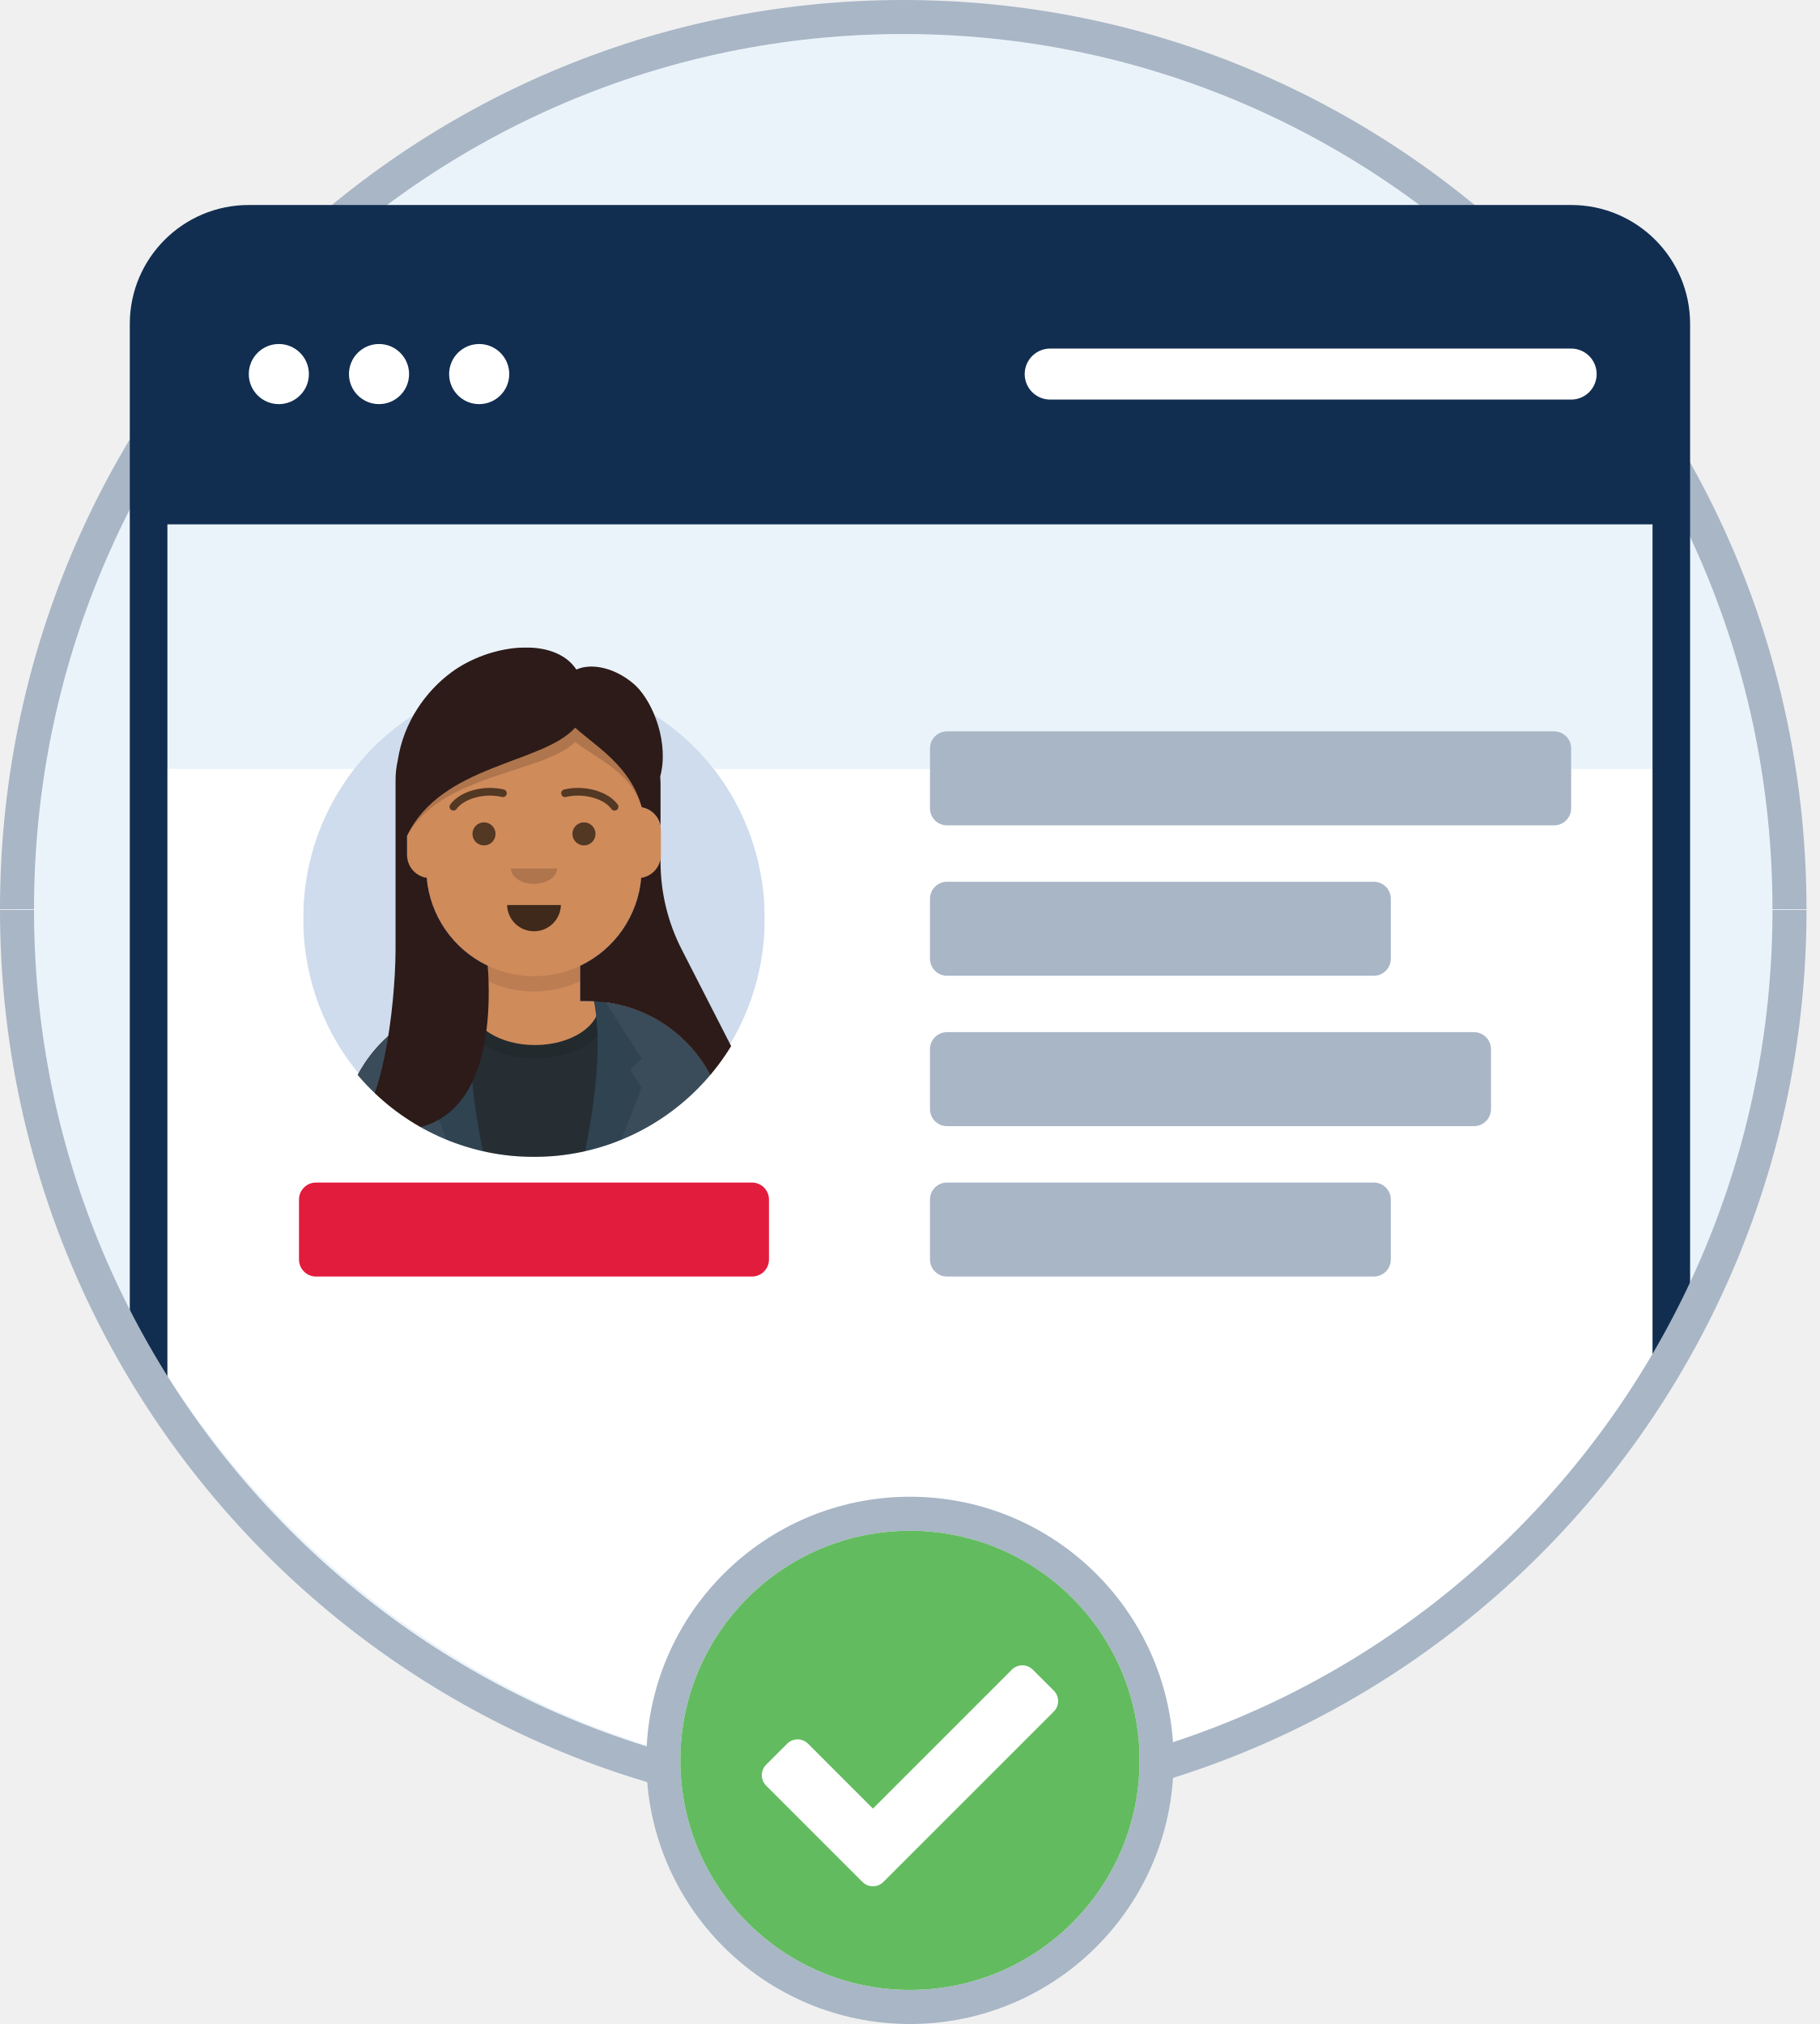
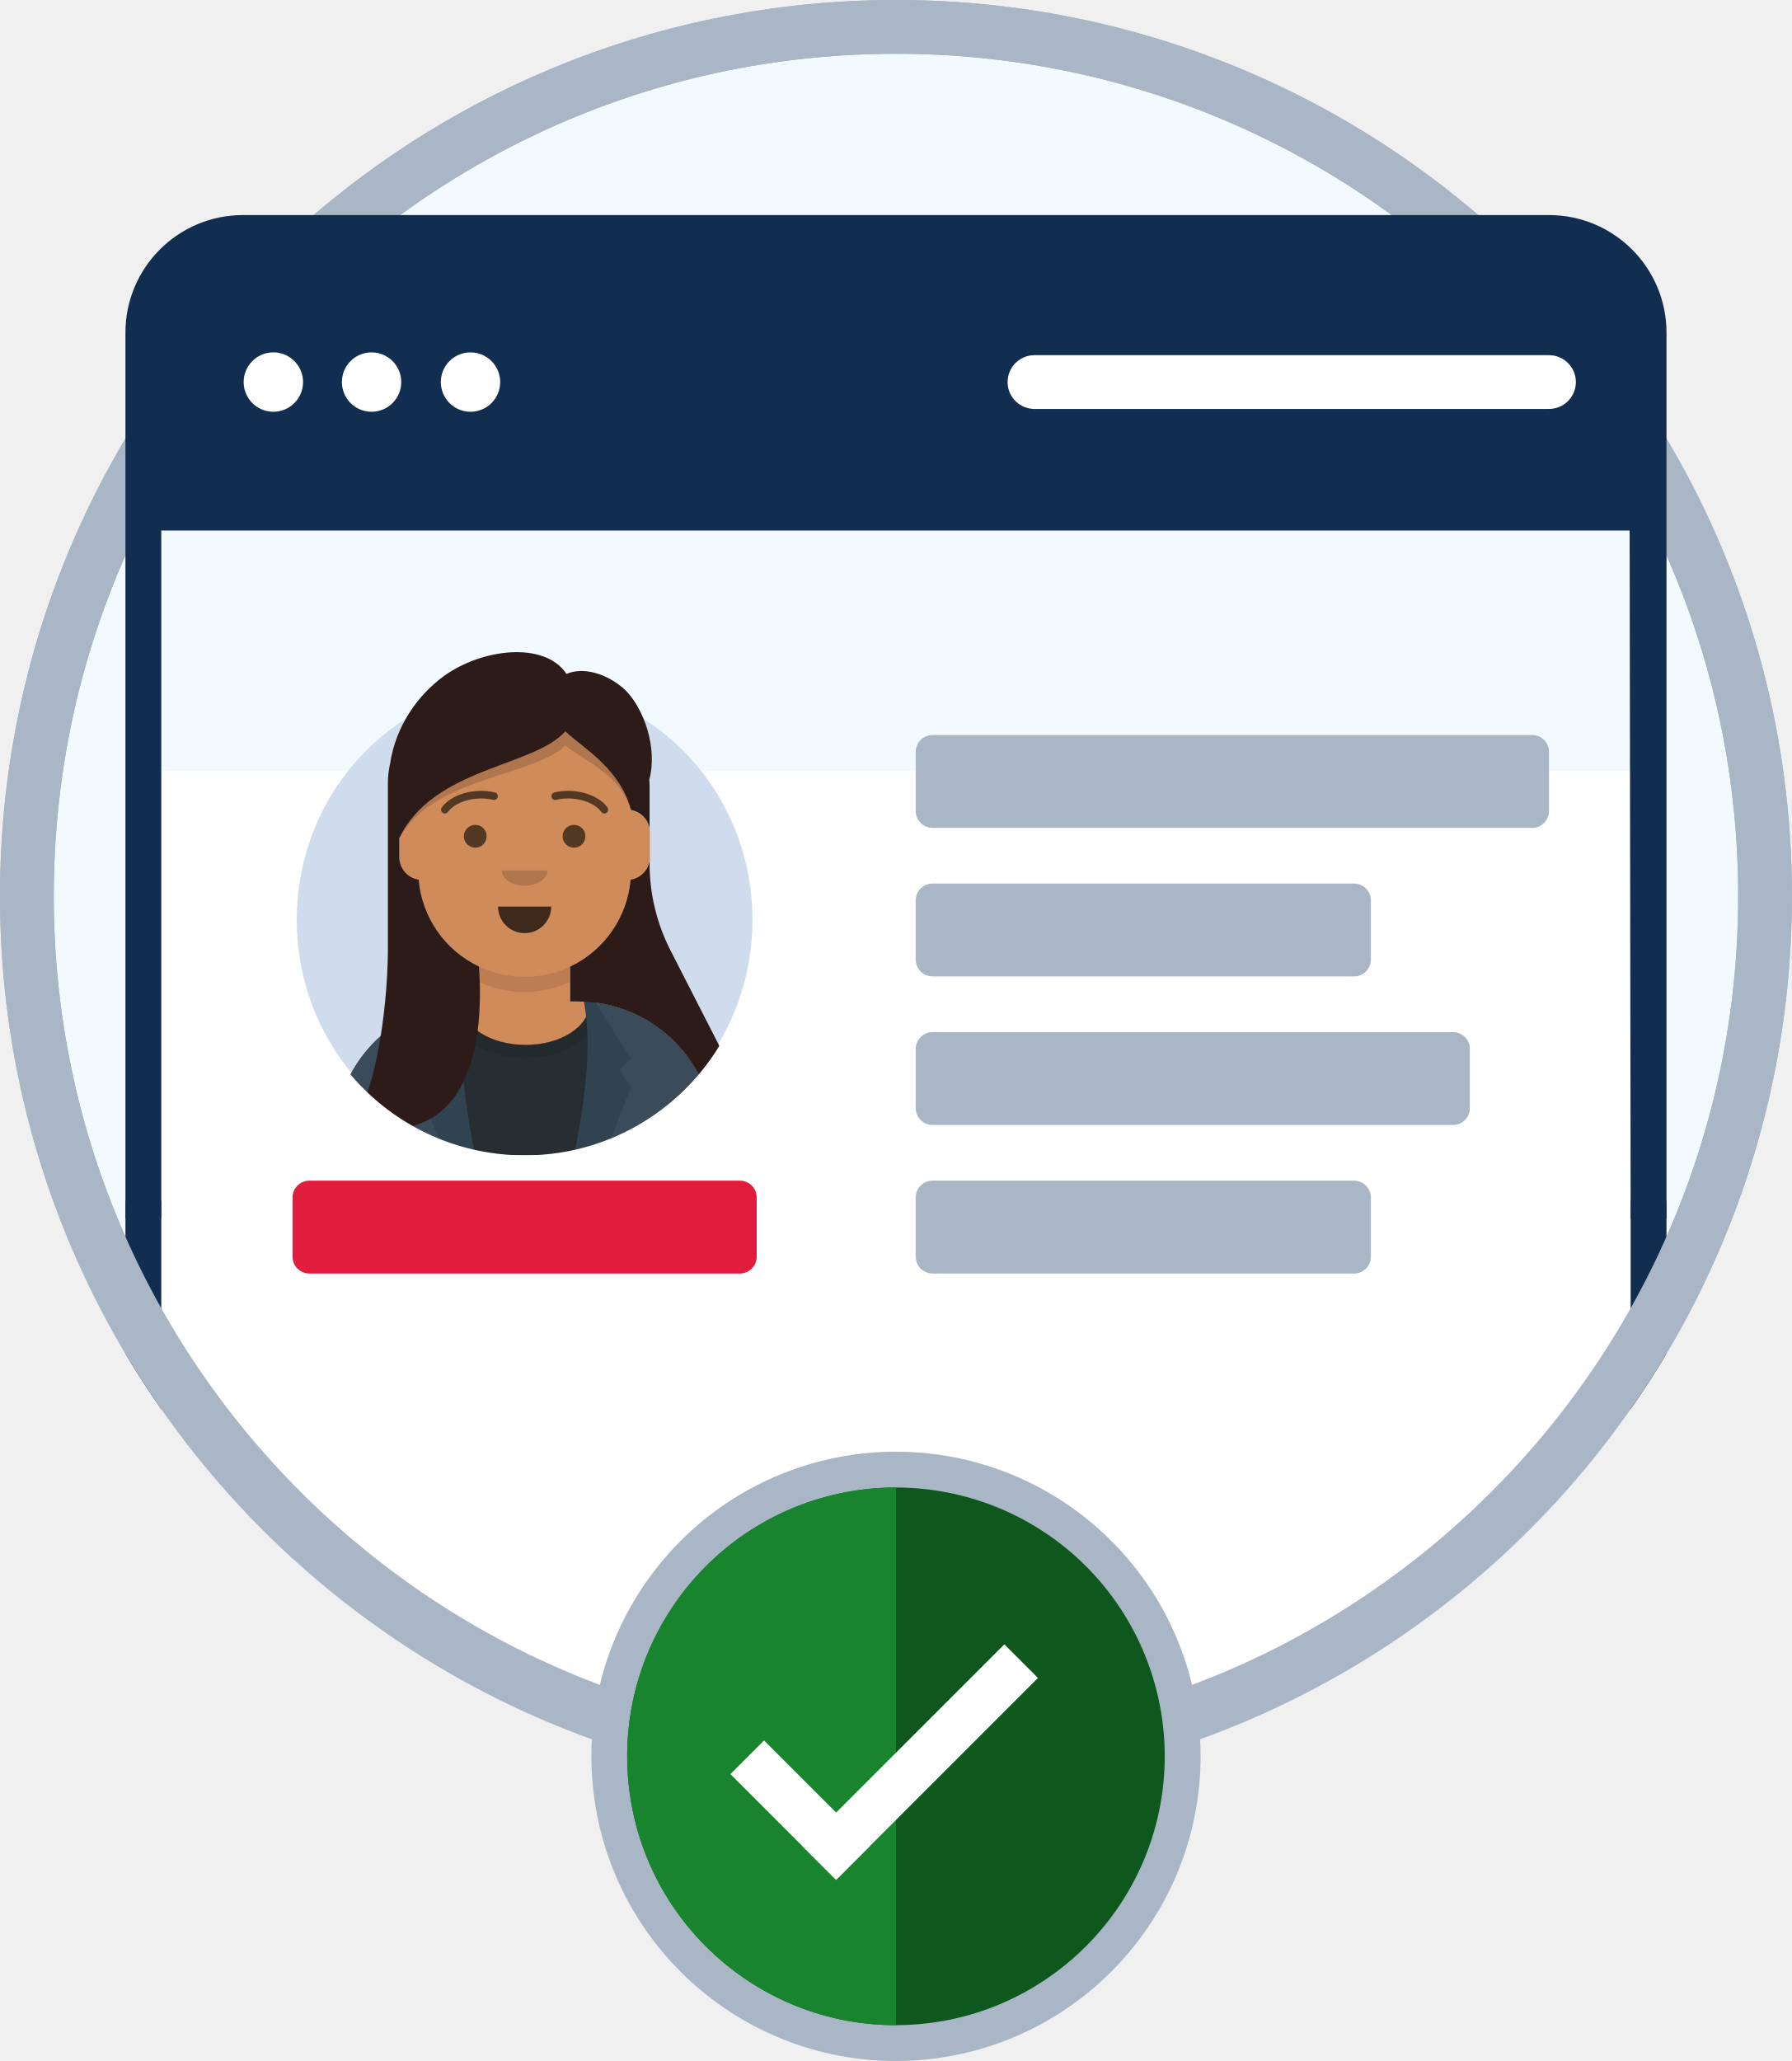
- <svg xmlns="http://www.w3.org/2000/svg" xmlns:xlink="http://www.w3.org/1999/xlink" width="107" height="119" viewBox="0 0 107 119">
-   <defs>
-     <path id="a" d="M14.017 28.033c7.491 0 13.564-6.275 13.564-14.016C27.581 6.275 21.508 0 14.017 0 6.525 0 .452 6.275.452 14.017s6.073 14.016 13.565 14.016" />
-     <path id="c" d="M1.356 18.086c0 7.492 6.074 13.565 13.565 13.565s13.565-6.073 13.565-13.565h1.356V0H0v18.086z" />
-     <path id="e" d="M14.017 16.799v2.078h.452a8.14 8.14 0 0 1 8.139 8.14v1.016H0v-1.017a8.14 8.14 0 0 1 8.139-8.139h.452V16.8a6.34 6.34 0 0 1-3.583-5.056A1.36 1.36 0 0 1 3.843 10.4V8.817c0-.672.49-1.23 1.13-1.338v-.697a6.33 6.33 0 1 1 12.661 0v.697c.641.108 1.13.666 1.13 1.338V10.4c0 .684-.506 1.25-1.164 1.343a6.34 6.34 0 0 1-3.583 5.056" />
-     <path id="g" d="M15.143.825a8.14 8.14 0 0 1 7.465 8.11v1.012H0V8.936A8.14 8.14 0 0 1 7.579.816a2 2 0 0 0-.005.128c0 1.34 1.695 2.428 3.786 2.428s3.787-1.087 3.787-2.428q0-.06-.004-.12z" />
-     <path id="i" d="M29.842 0H0v31.65h29.842z" />
-     <path id="k" d="M3.165 18.6V8.595q.001-.6.13-1.161c.346-2.266 1.653-4.065 3.148-5.174 2.25-1.669 6.04-2.15 7.353-.167.978-.435 2.427-.039 3.499.958 1.081 1.064 1.944 3.414 1.43 5.336q.018.215.019.434v2.47a1.36 1.36 0 0 0-1.11-1.1v-.019c-.683-2.434-2.687-3.551-3.908-4.66-1.91 2.137-7.868 2.144-9.883 6.356v1.13c0 .68.501 1.244 1.154 1.342a6.34 6.34 0 0 0 3.594 5.17v.045c.33 4.957-.75 11.168-7.8 9.269 1.538-.9 2.352-6.663 2.374-10.226zm10.852.912a6.34 6.34 0 0 0 3.593-5.171 1.36 1.36 0 0 0 1.134-1.103v.154c0 1.789.425 3.553 1.238 5.146l3.047 5.957a4.3 4.3 0 0 1-.445 4.609 8.14 8.14 0 0 0-8.115-7.514h-.452z" />
-   </defs>
-   <g fill="none" fill-rule="evenodd" transform="translate(1 1)">
-     <ellipse cx="52.105" cy="52.457" fill="#EBF3FA" rx="52.105" ry="52.457" />
-     <path stroke="#A8B6C6" stroke-width="2" d="M104.21 52.457C104.21 23.486 80.883 0 52.106 0 23.328 0 0 23.486 0 52.457" />
-     <path fill="#FFF" d="M96.158 44.21v35.68c-9.414 14.539-25.446 24.12-43.658 24.12-18.946 0-35.534-10.37-44.765-25.904l.002-33.895h88.42z" />
-     <path fill="#112E51" fill-rule="nonzero" d="M91.373 11.053a6.995 6.995 0 0 1 6.995 6.995v59.19a52 52 0 0 1-2.209 3.568l-.001-62.758a4.785 4.785 0 0 0-4.785-4.785H13.627a4.785 4.785 0 0 0-4.785 4.785v62.759a52 52 0 0 1-2.211-3.57v-59.19a6.995 6.995 0 0 1 6.996-6.994z" />
-     <path fill="#112E51" d="M12.737 12.158h79.526a5 5 0 0 1 5 5v12.67H7.737v-12.67a5 5 0 0 1 5-5" />
-     <circle cx="15.394" cy="20.993" r="1.767" fill="#FFF" />
-     <circle cx="21.284" cy="20.993" r="1.767" fill="#FFF" />
-     <circle cx="27.173" cy="20.993" r="1.767" fill="#FFF" />
-     <path stroke="#FFF" stroke-linecap="round" stroke-width="3" d="M60.746 20.993h30.627" />
-     <g transform="translate(16.378 38.986)">
-       <mask id="b" fill="#fff">
-         <use xlink:href="#a" />
+ <svg xmlns="http://www.w3.org/2000/svg" width="100" height="115" fill="none" viewBox="0 0 100 115">
+   <circle cx="50" cy="50" r="48.5" fill="#F2F9FF" stroke="#A8B6C6" stroke-width="3" />
+   <mask id="a" width="100" height="100" x="0" y="0" maskUnits="userSpaceOnUse" style="mask-type:alpha">
+     <circle cx="50" cy="50" r="50" fill="#D9D9D9" />
+   </mask>
+   <g mask="url(#a)">
+     <path fill="#fff" d="M9 43h82v55H9z" />
+     <path fill="#112E51" d="M7 67h2v31H7zm84 0h2v31h-2z" />
+   </g>
+   <circle cx="50" cy="50" r="48.5" stroke="#A8B6C6" stroke-width="3" />
+   <path fill="#112E51" d="M86.442 12A6.56 6.56 0 0 1 93 18.558V68h-2l-.073-49.442a4.485 4.485 0 0 0-4.485-4.486H13.558C11.08 14.072 9 16.522 9 19v49H7V18.558A6.56 6.56 0 0 1 13.558 12z" />
+   <path fill="#112E51" fill-rule="evenodd" d="M12.723 13.036h74.553a4.687 4.687 0 0 1 4.687 4.687v11.878H8.036V17.723a4.687 4.687 0 0 1 4.687-4.687" clip-rule="evenodd" />
+   <path fill="#fff" d="M15.214 22.975a1.657 1.657 0 1 0 0-3.313 1.657 1.657 0 0 0 0 3.313m5.522 0a1.656 1.656 0 1 0 0-3.313 1.656 1.656 0 0 0 0 3.313m5.521 0a1.656 1.656 0 1 0 0-3.313 1.656 1.656 0 0 0 0 3.313" />
+   <path stroke="#fff" stroke-linecap="round" stroke-width="3" d="M57.73 21.318h28.712" />
+   <mask id="b" width="26" height="27" x="16" y="38" maskUnits="userSpaceOnUse" style="mask-type:alpha">
+     <path fill="#fff" d="M29.277 64.466c7.023 0 12.716-5.883 12.716-13.14s-5.693-13.14-12.716-13.14-12.716 5.883-12.716 13.14 5.693 13.14 12.716 13.14" />
+   </mask>
+   <g mask="url(#b)">
+     <path fill="#E6E6E6" d="M29.277 64.466c7.023 0 12.716-5.883 12.716-13.14s-5.693-13.14-12.716-13.14-12.716 5.883-12.716 13.14 5.693 13.14 12.716 13.14" />
+     <path fill="#CEDCED" d="M41.993 38.186H16.561v26.28h25.432z" />
+   </g>
+   <mask id="c" width="29" height="31" x="15" y="34" maskUnits="userSpaceOnUse" style="mask-type:alpha">
+     <path fill="#fff" d="M16.56 51.75c0 7.023 5.694 12.716 12.717 12.716s12.716-5.693 12.716-12.716h1.272V34.795H15.289V51.75z" />
+   </mask>
+   <g mask="url(#c)">
+     <mask id="d" width="22" height="27" x="18" y="38" maskUnits="userSpaceOnUse" style="mask-type:alpha">
+       <path fill="#fff" d="M31.82 53.934v1.949h.424a7.63 7.63 0 0 1 7.63 7.63v.953H18.68v-.953a7.63 7.63 0 0 1 7.63-7.63h.424v-1.949a5.94 5.94 0 0 1-3.359-4.74 1.27 1.27 0 0 1-1.092-1.259v-1.483c0-.63.459-1.154 1.06-1.255v-.653a5.934 5.934 0 0 1 11.868 0v.654c.601.1 1.06.624 1.06 1.254v1.483c0 .641-.475 1.172-1.092 1.26a5.94 5.94 0 0 1-3.359 4.74" />
+     </mask>
+     <g mask="url(#d)">
+       <path fill="#D0C6AC" d="M31.82 53.934v1.949h.424a7.63 7.63 0 0 1 7.63 7.63v.953H18.68v-.953a7.63 7.63 0 0 1 7.63-7.63h.424v-1.949a5.94 5.94 0 0 1-3.359-4.74 1.27 1.27 0 0 1-1.092-1.259v-1.483c0-.63.459-1.154 1.06-1.255v-.653a5.934 5.934 0 0 1 11.868 0v.653c.601.101 1.06.624 1.06 1.255v1.483c0 .641-.475 1.172-1.092 1.26a5.94 5.94 0 0 1-3.359 4.74" />
+       <path fill="#D08B5B" d="M43.265 38.61H15.289v25.856h27.976z" />
+       <path fill="#000" fill-opacity=".1" fill-rule="evenodd" d="M35.211 46.981v2.438a5.934 5.934 0 1 1-11.868 0V46.98v1.59a5.934 5.934 0 0 0 11.868 0z" clip-rule="evenodd" />
+     </g>
+     <mask id="e" width="22" height="10" x="18" y="55" maskUnits="userSpaceOnUse" style="mask-type:alpha">
+       <path fill="#fff" d="M32.876 55.914a7.63 7.63 0 0 1 6.998 7.604v.948H18.68v-.948a7.63 7.63 0 0 1 7.105-7.612q-.005.06-.005.12c0 1.257 1.59 2.276 3.55 2.276s3.55-1.02 3.55-2.276q0-.057-.004-.112" />
+     </mask>
+     <g mask="url(#e)">
+       <path fill="#E6E6E6" fill-rule="evenodd" d="M32.876 55.914a7.63 7.63 0 0 1 6.998 7.604v.948H18.68v-.948a7.63 7.63 0 0 1 7.105-7.612q-.005.06-.005.12c0 1.257 1.59 2.276 3.55 2.276s3.55-1.02 3.55-2.276z" clip-rule="evenodd" />
+       <path fill="#262E33" d="M43.265 52.81H15.289v11.656h27.976z" />
+       <path fill="#000" fill-opacity=".16" d="M29.33 59.037c2.32 0 4.2-1.277 4.2-2.852 0-1.576-1.88-2.852-4.2-2.852s-4.2 1.276-4.2 2.852 1.88 2.852 4.2 2.852" opacity=".6" />
+     </g>
+     <path fill="#3A4C5A" fill-rule="evenodd" d="M25.97 55.896a7.63 7.63 0 0 0-7.29 7.622v.948h7.35c-.36-1.28-.568-2.786-.568-4.397 0-1.519.184-2.943.507-4.173m6.66 8.57h7.244v-.948a7.63 7.63 0 0 0-7.181-7.617c.32 1.23.505 2.652.505 4.167 0 1.612-.208 3.118-.568 4.398" clip-rule="evenodd" />
+     <path fill="#2F4351" fill-rule="evenodd" d="M25.992 55.777q-.637 3.072.53 8.69h-1.696l-1.483-3.816.636-.953-.636-.636 2.013-3.18a2.3 2.3 0 0 1 .636-.105m6.57 0q.636 3.072-.53 8.69h1.696l1.483-3.816-.636-.953.636-.636-2.013-3.18a2.3 2.3 0 0 0-.636-.105" clip-rule="evenodd" />
+     <path fill="#000" fill-opacity=".7" fill-rule="evenodd" d="M27.793 50.584a1.484 1.484 0 0 0 2.968 0" clip-rule="evenodd" />
+     <path fill="#000" fill-opacity=".16" fill-rule="evenodd" d="M28.005 48.57c0 .47.57.849 1.272.849s1.272-.38 1.272-.848" clip-rule="evenodd" />
+     <path fill="#000" fill-opacity=".6" d="M26.522 47.3a.636.636 0 1 0 0-1.273.636.636 0 0 0 0 1.272m5.51.001a.636.636 0 1 0 0-1.273.636.636 0 0 0 0 1.272M25 45.303c.414-.584 1.552-.911 2.53-.67a.213.213 0 0 0 .102-.413c-1.137-.279-2.455.1-2.979.837a.212.212 0 0 0 .346.246m8.556 0c-.415-.584-1.553-.911-2.532-.67a.213.213 0 0 1-.101-.413c1.137-.279 2.455.1 2.979.837a.212.212 0 0 1-.346.246" />
+     <mask id="f" width="29" height="31" x="15" y="34" maskUnits="userSpaceOnUse" style="mask-type:alpha">
+       <path fill="#fff" d="M43.265 34.795H15.289v29.671h27.976z" />
+     </mask>
+     <g mask="url(#f)">
+       <mask id="g" width="22" height="27" x="19" y="36" maskUnits="userSpaceOnUse" style="mask-type:alpha">
+         <path fill="#fff" d="M21.647 53.079V43.7a5 5 0 0 1 .122-1.089c.324-2.123 1.55-3.81 2.951-4.85 2.11-1.564 5.663-2.015 6.893-.157.917-.407 2.276-.035 3.28.899 1.014.998 1.823 3.2 1.341 5.002q.017.201.017.407v2.315a1.27 1.27 0 0 0-1.04-1.03v-.018c-.64-2.282-2.518-3.33-3.663-4.368-1.79 2.002-7.376 2.01-9.265 5.958v1.06c0 .637.47 1.165 1.082 1.257a5.94 5.94 0 0 0 3.369 4.847v.041c.31 4.648-.704 10.47-7.312 8.69 1.442-.844 2.205-6.246 2.225-9.586m10.173.855a5.94 5.94 0 0 0 3.37-4.847c.538-.081.967-.5 1.061-1.035v.145c0 1.677.399 3.33 1.162 4.824l2.856 5.585a4.03 4.03 0 0 1-.417 4.32 7.63 7.63 0 0 0-7.608-7.043h-.424z" />
      </mask>
-       <g fill-rule="nonzero" mask="url(#b)">
-         <path fill="#E6E6E6" d="M14.017 28.033c7.491 0 13.564-6.275 13.564-14.016C27.581 6.275 21.508 0 14.017 0 6.525 0 .452 6.275.452 14.017s6.073 14.016 13.565 14.016" />
-         <path fill="#CEDCED" d="M27.581 0H.452v28.033h27.13z" />
+       <g mask="url(#g)">
+         <path fill="#272C2E" fill-rule="evenodd" d="M21.647 53.08v-9.378a5 5 0 0 1 .122-1.09c.324-2.123 1.55-3.81 2.951-4.85 2.11-1.564 5.663-2.015 6.893-.156.917-.407 2.276-.036 3.28.898 1.014.998 1.823 3.2 1.341 5.002q.017.201.017.407v2.315a1.27 1.27 0 0 0-1.04-1.03v-.018c-.64-2.282-2.518-3.33-3.663-4.368-1.79 2.002-7.376 2.01-9.265 5.958v1.06c0 .637.47 1.165 1.082 1.257a5.94 5.94 0 0 0 3.369 4.847v.042c.31 4.647-.704 10.469-7.312 8.689 1.442-.844 2.205-6.246 2.225-9.586m10.173.854a5.94 5.94 0 0 0 3.37-4.847c.538-.08.967-.5 1.061-1.034v.144c0 1.677.399 3.33 1.162 4.824l2.856 5.585a4.03 4.03 0 0 1-.417 4.32 7.63 7.63 0 0 0-7.608-7.043h-.424z" clip-rule="evenodd" />
+         <path fill="#2C1B18" d="M47.398 36.386H19.422v29.671h27.976z" />
      </g>
-     </g>
-     <g transform="translate(15.474 35.368)">
-       <mask id="d" fill="#fff">
-         <use xlink:href="#c" />
-       </mask>
-       <g mask="url(#d)">
-         <g transform="translate(3.617 3.617)">
-           <mask id="f" fill="#fff">
-             <use xlink:href="#e" />
-           </mask>
-           <g mask="url(#f)">
-             <path fill="#D0C6AC" fill-rule="nonzero" d="M14.017 16.799v2.078h.452a8.14 8.14 0 0 1 8.139 8.14v1.016H0v-1.017a8.14 8.14 0 0 1 8.139-8.139h.452V16.8a6.34 6.34 0 0 1-3.583-5.056A1.36 1.36 0 0 1 3.843 10.4V8.817c0-.672.49-1.23 1.13-1.338v-.697a6.33 6.33 0 1 1 12.661 0v.697c.641.108 1.13.666 1.13 1.338V10.4c0 .684-.506 1.25-1.164 1.343a6.34 6.34 0 0 1-3.583 5.056" />
-             <path fill="#D08B5B" fill-rule="nonzero" d="M26.225.452H-3.617v27.581h29.842z" />
-             <path fill="#000" fill-opacity=".1" d="M17.634 9.382v2.6a6.33 6.33 0 1 1-12.66 0v-2.6 1.696a6.33 6.33 0 1 0 12.66 0z" />
-           </g>
-         </g>
-         <g transform="translate(3.617 21.703)">
-           <mask id="h" fill="#fff">
-             <use xlink:href="#g" />
-           </mask>
-           <g mask="url(#h)">
-             <path fill="#E6E6E6" d="M15.143.825a8.14 8.14 0 0 1 7.465 8.11v1.012H0V8.936A8.14 8.14 0 0 1 7.579.816a2 2 0 0 0-.005.128c0 1.34 1.695 2.428 3.786 2.428s3.787-1.087 3.787-2.428q0-.06-.004-.12z" />
-             <path fill="#262E33" fill-rule="nonzero" d="M26.225-2.487H-3.617V9.947h29.842z" />
-             <path fill="#000" fill-opacity=".16" fill-rule="nonzero" d="M11.36 4.155c2.475 0 4.48-1.362 4.48-3.042s-2.005-3.042-4.48-3.042c-2.474 0-4.48 1.362-4.48 3.042s2.006 3.042 4.48 3.042" opacity=".6" />
-           </g>
-         </g>
-         <path fill="#3A4C5A" d="M11.392 22.508a8.14 8.14 0 0 0-7.775 8.131v1.012h7.84c-.384-1.366-.605-2.972-.605-4.691 0-1.62.196-3.14.54-4.452m7.106 9.143h7.727v-1.012a8.14 8.14 0 0 0-7.66-8.125c.342 1.311.538 2.829.538 4.446 0 1.719-.221 3.325-.605 4.69z" />
-         <path fill="#2F4351" d="M11.417 22.382q-.678 3.278.565 9.269h-1.809l-1.582-4.07.678-1.017-.678-.678 2.148-3.391q.343-.108.678-.113m7.008 0q.678 3.278-.565 9.269h1.809l1.582-4.07-.678-1.017.678-.678-2.148-3.391a2.4 2.4 0 0 0-.678-.113" />
-         <path fill="#000" fill-opacity=".7" d="M13.339 16.843a1.583 1.583 0 0 0 3.165 0" />
-         <path fill="#000" fill-opacity=".16" d="M13.565 14.695c0 .5.607.904 1.356.904s1.357-.405 1.357-.904" />
-         <path fill="#000" fill-opacity=".6" fill-rule="nonzero" d="M11.982 13.339a.678.678 0 1 0 0-1.357.678.678 0 0 0 0 1.357m5.878 0a.678.678 0 1 0 0-1.357.678.678 0 0 0 0 1.357m-7.502-2.13c.442-.623 1.656-.972 2.7-.716a.227.227 0 0 0 .109-.439c-1.214-.298-2.62.107-3.178.893a.227.227 0 0 0 .369.262m9.126 0c-.442-.623-1.656-.972-2.7-.716a.227.227 0 0 1-.109-.439c1.214-.298 2.62.107 3.178.893a.227.227 0 0 1-.369.262" />
-         <mask id="j" fill="#fff">
-           <use xlink:href="#i" />
-         </mask>
-         <g mask="url(#j)">
-           <g transform="translate(3.617 .904)">
-             <mask id="l" fill="#fff">
-               <use xlink:href="#k" />
-             </mask>
-             <g mask="url(#l)">
-               <path fill="#272C2E" d="M3.165 18.6V8.595q.001-.6.13-1.161c.346-2.266 1.653-4.065 3.148-5.174 2.25-1.669 6.04-2.15 7.353-.167.978-.435 2.427-.039 3.499.958 1.081 1.064 1.944 3.414 1.43 5.336q.018.215.019.434v2.47a1.36 1.36 0 0 0-1.11-1.1v-.019c-.683-2.434-2.687-3.551-3.908-4.66-1.91 2.137-7.868 2.144-9.883 6.356v1.13c0 .68.501 1.244 1.154 1.342a6.34 6.34 0 0 0 3.594 5.17v.045c.33 4.957-.75 11.168-7.8 9.269 1.538-.9 2.352-6.663 2.374-10.226zm10.852.912a6.34 6.34 0 0 0 3.593-5.171 1.36 1.36 0 0 0 1.134-1.103v.154c0 1.789.425 3.553 1.238 5.146l3.047 5.957a4.3 4.3 0 0 1-.445 4.609 8.14 8.14 0 0 0-8.115-7.514h-.452z" />
-               <path fill="#2C1B18" fill-rule="nonzero" d="M30.633.793H.791v31.65h29.842z" />
-             </g>
-           </g>
-           <path fill="#000" fill-opacity=".16" d="M7.46 12.773c2.015-3.655 7.974-3.661 9.884-5.515 1.218.96 3.216 1.702 3.903 3.805-.687-2.424-2.685-3.54-3.903-4.645-1.91 2.136-7.869 2.144-9.883 6.355z" />
-         </g>
-       </g>
-     </g>
-     <rect width="37.695" height="5.526" x="53.678" y="42" fill="#A8B6C6" fill-rule="nonzero" rx="1" transform="matrix(1 0 0 -1 0 89.526)" />
-     <rect width="27.093" height="5.526" x="53.678" y="50.842" fill="#A8B6C6" fill-rule="nonzero" rx="1" transform="matrix(1 0 0 -1 0 107.21)" />
-     <rect width="32.983" height="5.526" x="53.678" y="59.684" fill="#A8B6C6" fill-rule="nonzero" rx="1" transform="matrix(1 0 0 -1 0 124.895)" />
-     <rect width="27.632" height="5.526" x="16.579" y="68.526" fill="#E21C3D" fill-rule="nonzero" rx="1" transform="matrix(1 0 0 -1 0 142.579)" />
-     <rect width="27.093" height="5.526" x="53.678" y="68.526" fill="#A8B6C6" fill-rule="nonzero" rx="1" transform="matrix(1 0 0 -1 0 142.579)" />
-     <path stroke="#A8B6C6" stroke-width="2" d="M0 52.5c0 28.971 23.328 52.457 52.105 52.457s52.106-23.486 52.106-52.457" />
-     <g fill-rule="nonzero" transform="translate(38 88)">
-       <circle cx="14.5" cy="14.5" r="14.5" fill="#FFF" stroke="#A8B6C6" stroke-width="2" />
-       <path fill="#63BB60" d="M28 14.5c0 7.456-6.044 13.499-13.5 13.499S1 21.956 1 14.499 7.044 1 14.5 1 28 7.043 28 14.5m-15.062 7.147 10.017-10.015a.87.87 0 0 0 0-1.233l-1.232-1.231a.87.87 0 0 0-1.232 0l-8.168 8.168-3.814-3.814a.87.87 0 0 0-1.232 0l-1.232 1.233a.87.87 0 0 0 0 1.231l5.662 5.661a.87.87 0 0 0 1.231 0" />
+       <path fill="#000" fill-opacity=".16" fill-rule="evenodd" d="M22.283 46.77c1.889-3.427 7.475-3.433 9.265-5.171 1.142.9 3.015 1.596 3.659 3.567-.644-2.272-2.517-3.318-3.659-4.354-1.79 2.002-7.376 2.009-9.265 5.957" clip-rule="evenodd" />
    </g>
  </g>
+   <path fill="#A8B6C6" d="M85.504 46.193H52.041a.937.937 0 0 1-.937-.938V41.95c0-.517.42-.937.938-.937h33.462c.518 0 .938.42.938.937v3.306c0 .518-.42.938-.938.938m-9.938 8.288H52.04a.94.94 0 0 1-.937-.938v-3.306c0-.517.42-.937.938-.937h23.524c.517 0 .937.42.937.937v3.306c0 .518-.42.938-.937.938m5.522 8.288H52.041a.937.937 0 0 1-.937-.937v-3.305c0-.518.42-.938.938-.938h29.045c.518 0 .938.42.938.938v3.305c0 .518-.42.938-.938.938" />
+   <path fill="#E21C3D" d="M41.291 71.06H17.263a.937.937 0 0 1-.938-.938v-3.305c0-.518.42-.938.938-.938H41.29c.518 0 .938.42.938.938v3.305c0 .518-.42.938-.938.938" />
+   <path fill="#A8B6C6" d="M75.566 71.06H52.04a.937.937 0 0 1-.937-.938v-3.305c0-.518.42-.938.938-.938h23.524c.517 0 .937.42.937.938v3.305c0 .518-.42.938-.937.938" />
+   <path fill="#0E581E" stroke="#A8B6C6" stroke-width="2" d="M46.879 82.308A16 16 0 0 1 66 98v.001A16.02 16.02 0 0 1 50.001 114H50a16 16 0 0 1-3.121-31.692Z" />
+   <path fill="#18852E" d="M50.002 83v30.003A15 15 0 0 1 35 98.002 15 15 0 0 1 50.002 83" />
+   <path fill="#fff" d="m57.925 93.628-1.877-1.877-11.265 11.265 1.877 1.877z" />
+   <path fill="#fff" d="m42.639 97.115-1.878 1.878 5.9 5.898 1.877-1.877z" />
</svg>
